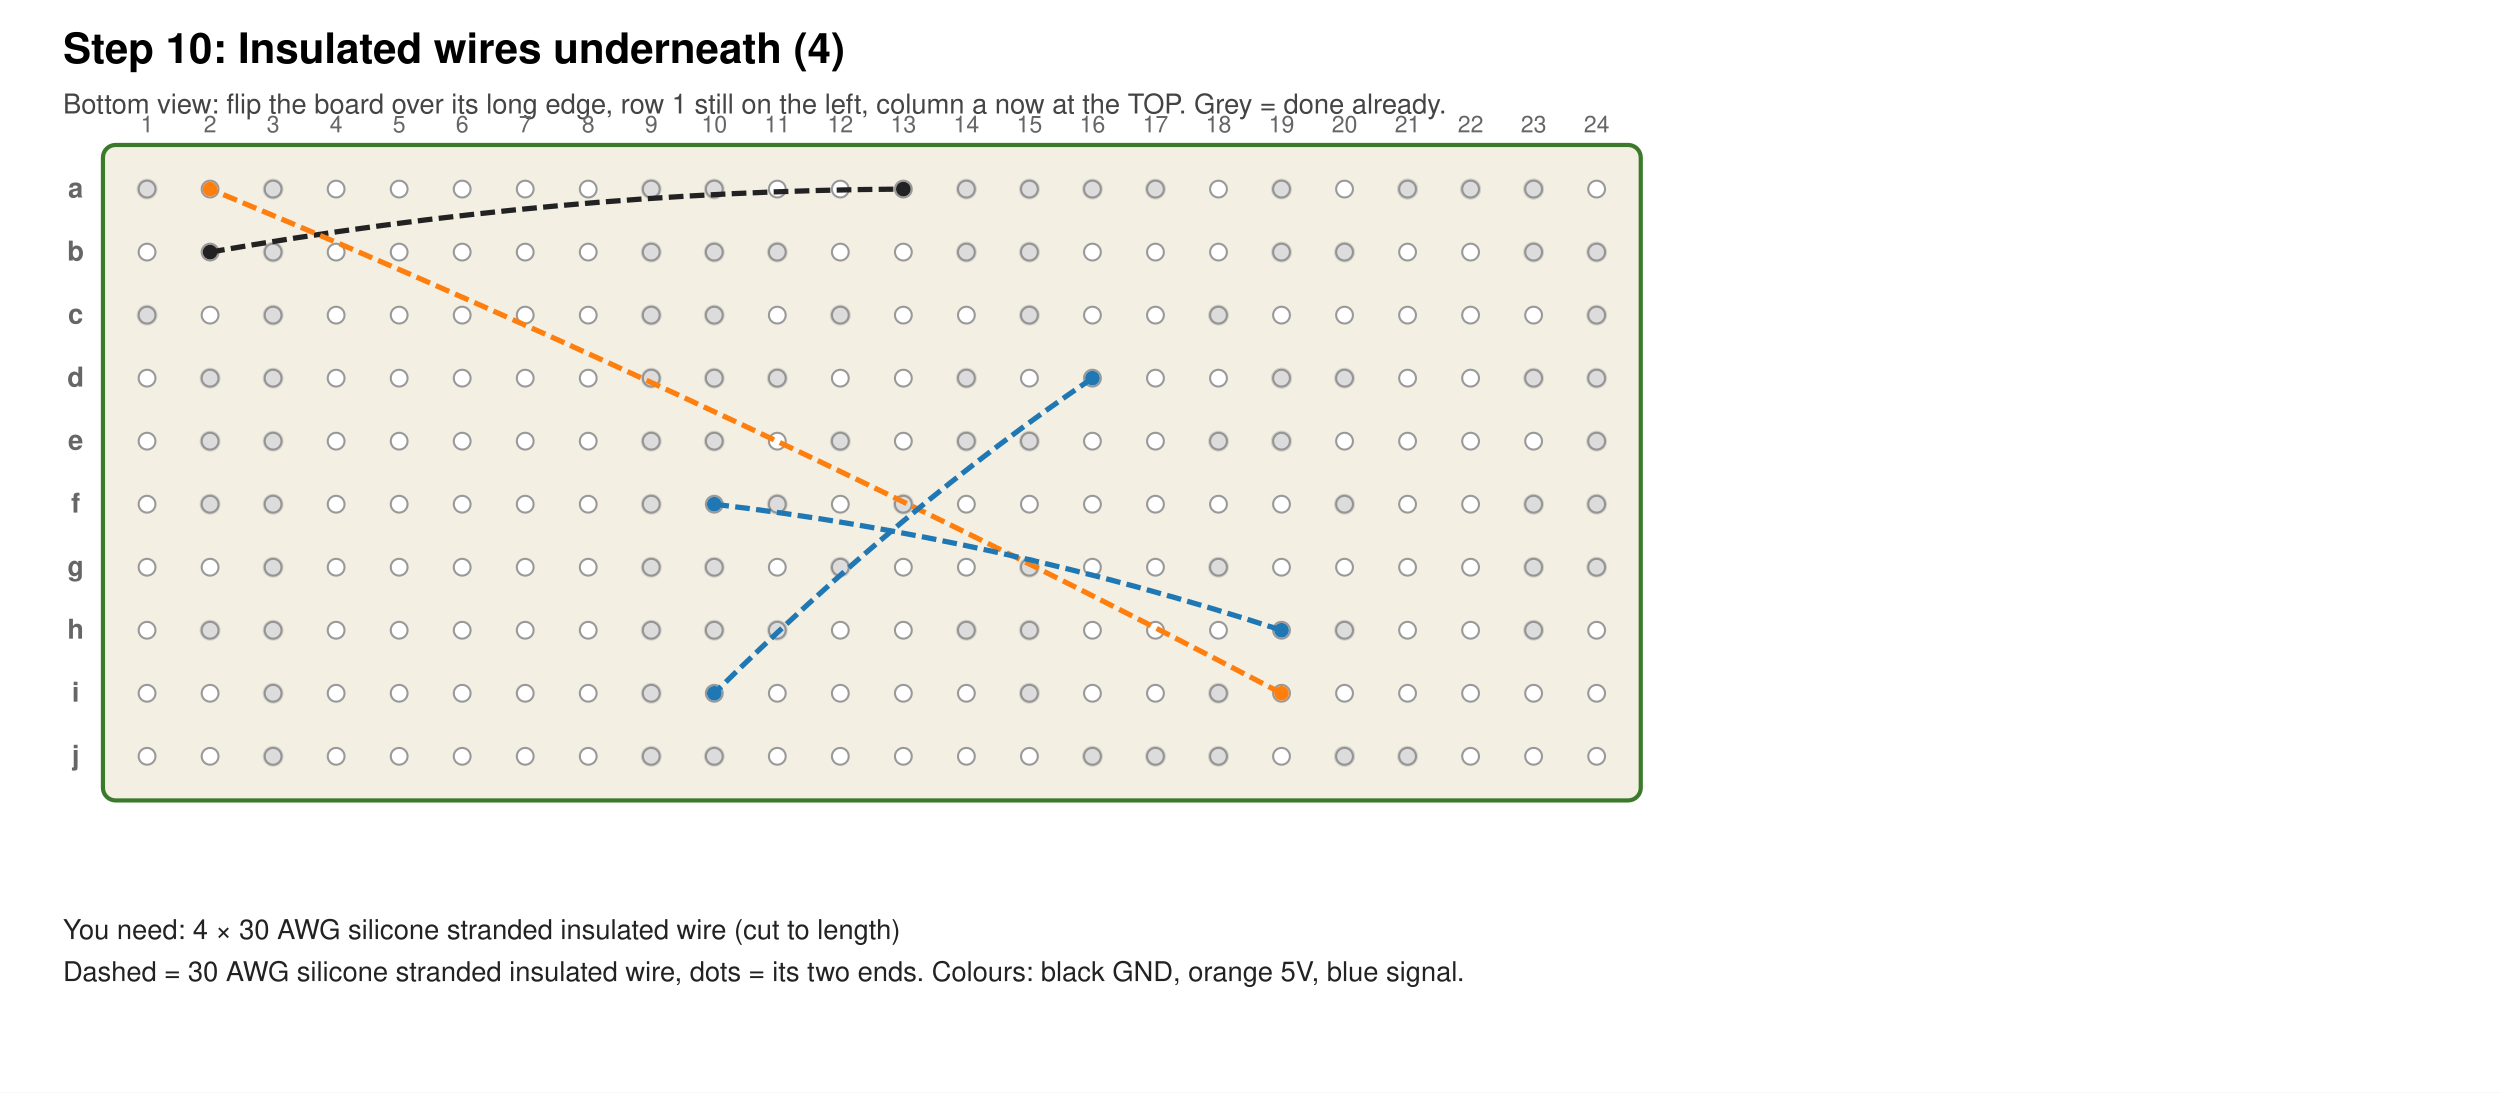
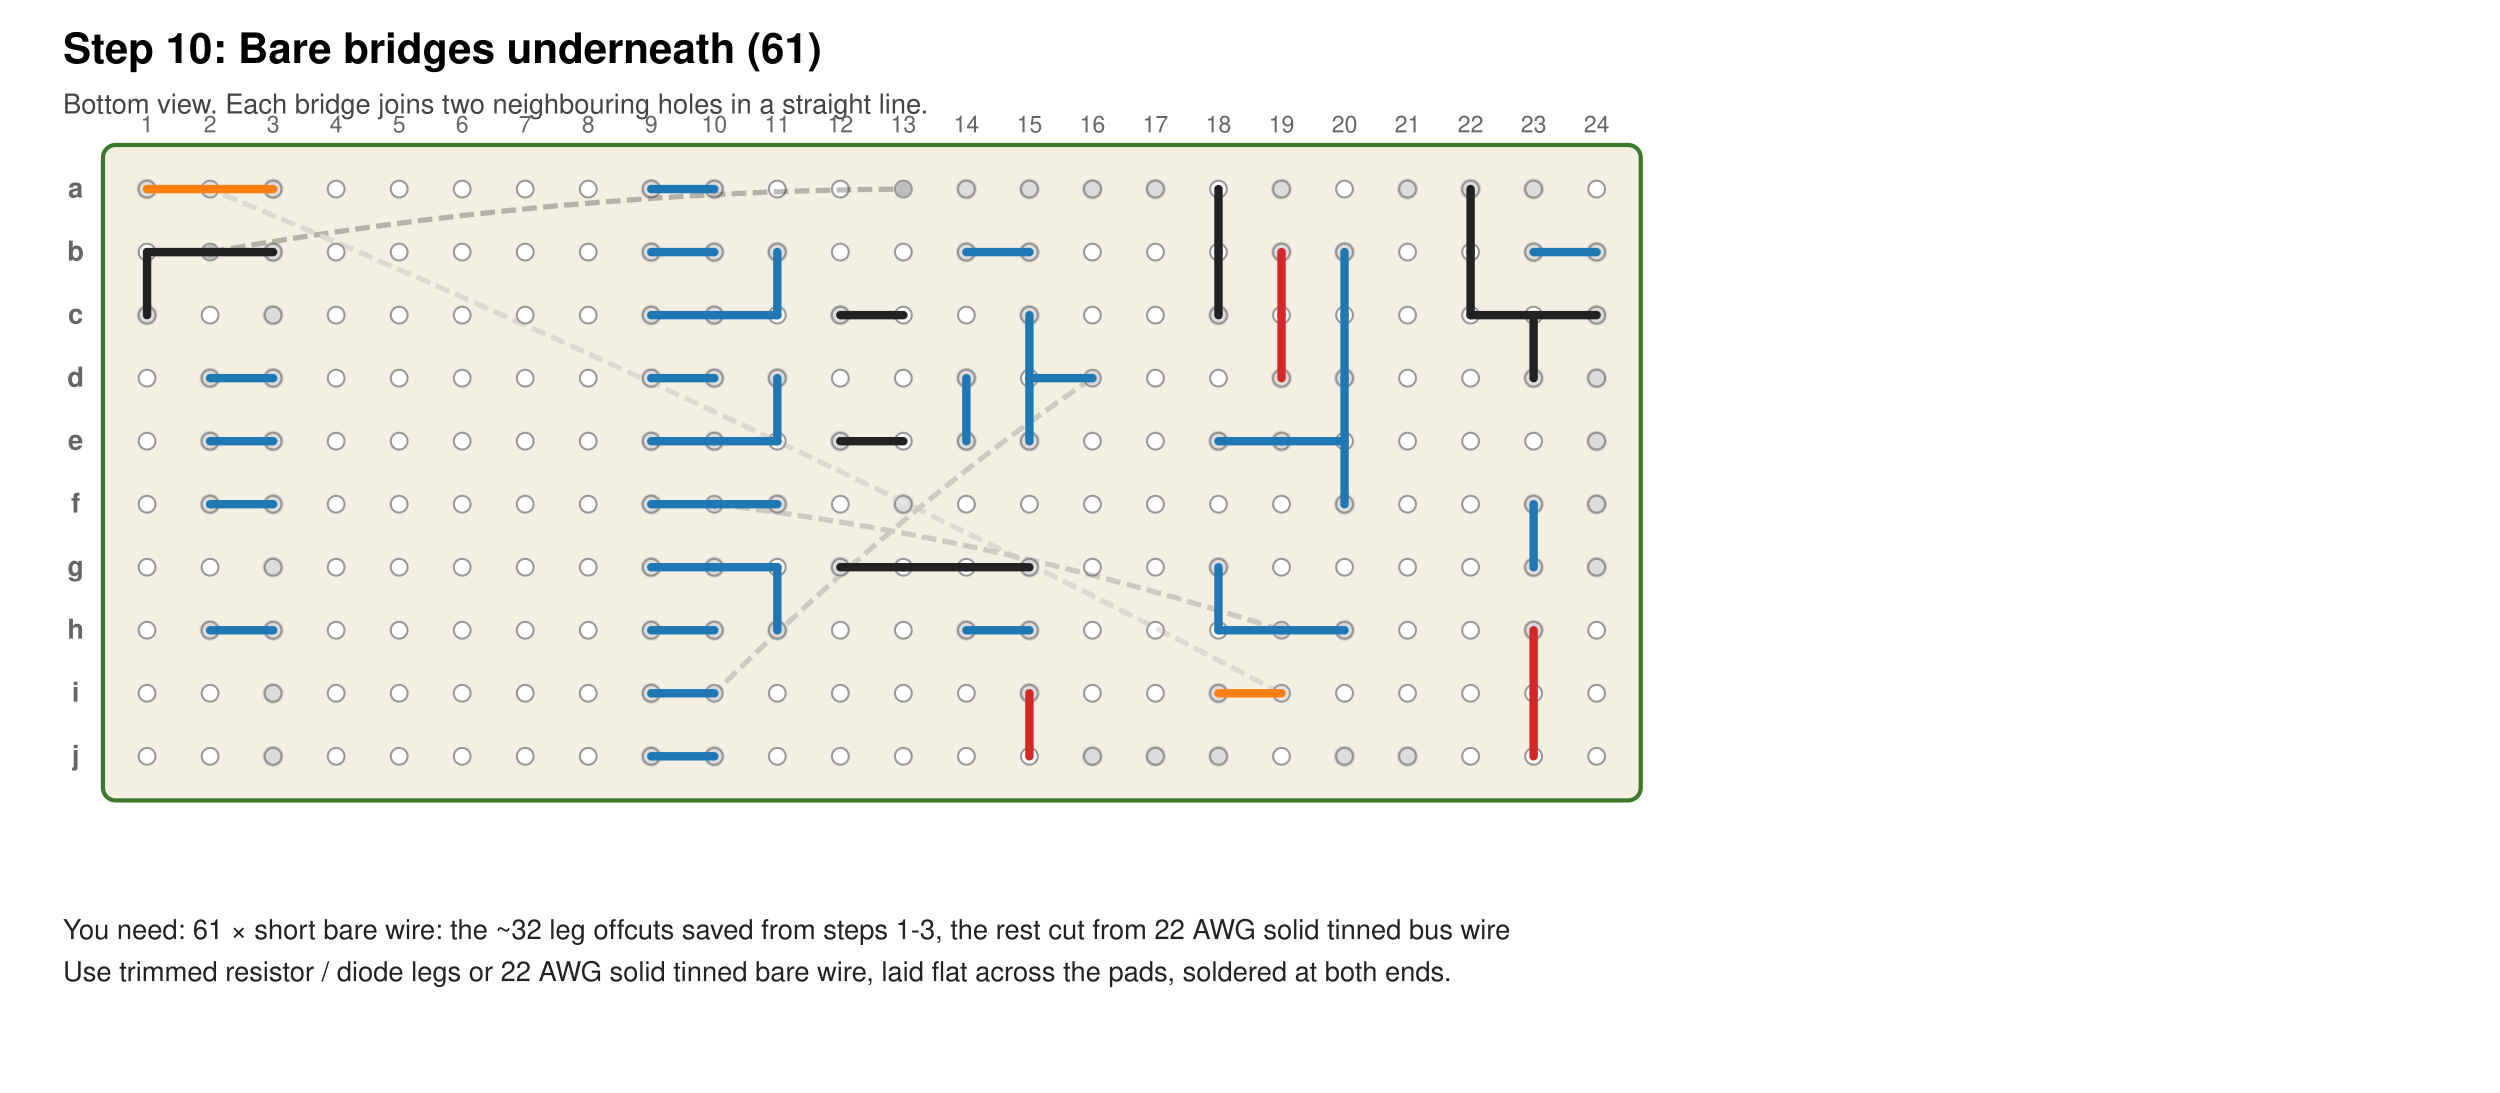
<svg xmlns="http://www.w3.org/2000/svg" width="1190" height="520" font-family="Helvetica,Arial">
  <defs>
    <filter id="mute">
      <feColorMatrix type="saturate" values="0" />
    </filter>
  </defs>
  <rect width="100%" height="100%" fill="#ffffff" />
-   <text x="30" y="30" font-size="20" font-weight="bold">Step 10: Insulated wires underneath (4)</text>
-   <text x="30" y="54" font-size="13" fill="#444">Bottom view: flip the board over its long edge, row 1 still on the left, column a now at the TOP. Grey = done already.</text>
+   <text x="30" y="30" font-size="20" font-weight="bold">Step 10: Bare bridges underneath (61)</text>
+   <text x="30" y="54" font-size="13" fill="#444">Bottom view. Each bridge joins two neighbouring holes in a straight line.</text>
  <rect x="49" y="69" width="732" height="312" rx="6" fill="#f3efe2" stroke="#3a7a2a" stroke-width="2" />
  <text x="70" y="63" font-size="11" fill="#666" text-anchor="middle">1</text>
  <text x="100" y="63" font-size="11" fill="#666" text-anchor="middle">2</text>
  <text x="130" y="63" font-size="11" fill="#666" text-anchor="middle">3</text>
  <text x="160" y="63" font-size="11" fill="#666" text-anchor="middle">4</text>
  <text x="190" y="63" font-size="11" fill="#666" text-anchor="middle">5</text>
  <text x="220" y="63" font-size="11" fill="#666" text-anchor="middle">6</text>
  <text x="250" y="63" font-size="11" fill="#666" text-anchor="middle">7</text>
  <text x="280" y="63" font-size="11" fill="#666" text-anchor="middle">8</text>
  <text x="310" y="63" font-size="11" fill="#666" text-anchor="middle">9</text>
  <text x="340" y="63" font-size="11" fill="#666" text-anchor="middle">10</text>
  <text x="370" y="63" font-size="11" fill="#666" text-anchor="middle">11</text>
  <text x="400" y="63" font-size="11" fill="#666" text-anchor="middle">12</text>
  <text x="430" y="63" font-size="11" fill="#666" text-anchor="middle">13</text>
  <text x="460" y="63" font-size="11" fill="#666" text-anchor="middle">14</text>
  <text x="490" y="63" font-size="11" fill="#666" text-anchor="middle">15</text>
  <text x="520" y="63" font-size="11" fill="#666" text-anchor="middle">16</text>
  <text x="550" y="63" font-size="11" fill="#666" text-anchor="middle">17</text>
  <text x="580" y="63" font-size="11" fill="#666" text-anchor="middle">18</text>
  <text x="610" y="63" font-size="11" fill="#666" text-anchor="middle">19</text>
  <text x="640" y="63" font-size="11" fill="#666" text-anchor="middle">20</text>
  <text x="670" y="63" font-size="11" fill="#666" text-anchor="middle">21</text>
  <text x="700" y="63" font-size="11" fill="#666" text-anchor="middle">22</text>
  <text x="730" y="63" font-size="11" fill="#666" text-anchor="middle">23</text>
  <text x="760" y="63" font-size="11" fill="#666" text-anchor="middle">24</text>
  <text x="36" y="94" font-size="13" font-weight="bold" fill="#666" text-anchor="middle">a</text>
  <text x="36" y="124" font-size="13" font-weight="bold" fill="#666" text-anchor="middle">b</text>
  <text x="36" y="154" font-size="13" font-weight="bold" fill="#666" text-anchor="middle">c</text>
  <text x="36" y="184" font-size="13" font-weight="bold" fill="#666" text-anchor="middle">d</text>
  <text x="36" y="214" font-size="13" font-weight="bold" fill="#666" text-anchor="middle">e</text>
  <text x="36" y="244" font-size="13" font-weight="bold" fill="#666" text-anchor="middle">f</text>
  <text x="36" y="274" font-size="13" font-weight="bold" fill="#666" text-anchor="middle">g</text>
  <text x="36" y="304" font-size="13" font-weight="bold" fill="#666" text-anchor="middle">h</text>
  <text x="36" y="334" font-size="13" font-weight="bold" fill="#666" text-anchor="middle">i</text>
  <text x="36" y="364" font-size="13" font-weight="bold" fill="#666" text-anchor="middle">j</text>
  <circle cx="70" cy="90" r="4" fill="#fff" stroke="#999" />
  <circle cx="70" cy="120" r="4" fill="#fff" stroke="#999" />
  <circle cx="70" cy="150" r="4" fill="#fff" stroke="#999" />
  <circle cx="70" cy="180" r="4" fill="#fff" stroke="#999" />
  <circle cx="70" cy="210" r="4" fill="#fff" stroke="#999" />
  <circle cx="70" cy="240" r="4" fill="#fff" stroke="#999" />
  <circle cx="70" cy="270" r="4" fill="#fff" stroke="#999" />
  <circle cx="70" cy="300" r="4" fill="#fff" stroke="#999" />
  <circle cx="70" cy="330" r="4" fill="#fff" stroke="#999" />
  <circle cx="70" cy="360" r="4" fill="#fff" stroke="#999" />
  <circle cx="100" cy="90" r="4" fill="#fff" stroke="#999" />
  <circle cx="100" cy="120" r="4" fill="#fff" stroke="#999" />
  <circle cx="100" cy="150" r="4" fill="#fff" stroke="#999" />
  <circle cx="100" cy="180" r="4" fill="#fff" stroke="#999" />
  <circle cx="100" cy="210" r="4" fill="#fff" stroke="#999" />
  <circle cx="100" cy="240" r="4" fill="#fff" stroke="#999" />
  <circle cx="100" cy="270" r="4" fill="#fff" stroke="#999" />
  <circle cx="100" cy="300" r="4" fill="#fff" stroke="#999" />
  <circle cx="100" cy="330" r="4" fill="#fff" stroke="#999" />
  <circle cx="100" cy="360" r="4" fill="#fff" stroke="#999" />
  <circle cx="130" cy="90" r="4" fill="#fff" stroke="#999" />
  <circle cx="130" cy="120" r="4" fill="#fff" stroke="#999" />
  <circle cx="130" cy="150" r="4" fill="#fff" stroke="#999" />
  <circle cx="130" cy="180" r="4" fill="#fff" stroke="#999" />
  <circle cx="130" cy="210" r="4" fill="#fff" stroke="#999" />
  <circle cx="130" cy="240" r="4" fill="#fff" stroke="#999" />
  <circle cx="130" cy="270" r="4" fill="#fff" stroke="#999" />
  <circle cx="130" cy="300" r="4" fill="#fff" stroke="#999" />
  <circle cx="130" cy="330" r="4" fill="#fff" stroke="#999" />
  <circle cx="130" cy="360" r="4" fill="#fff" stroke="#999" />
  <circle cx="160" cy="90" r="4" fill="#fff" stroke="#999" />
  <circle cx="160" cy="120" r="4" fill="#fff" stroke="#999" />
  <circle cx="160" cy="150" r="4" fill="#fff" stroke="#999" />
  <circle cx="160" cy="180" r="4" fill="#fff" stroke="#999" />
  <circle cx="160" cy="210" r="4" fill="#fff" stroke="#999" />
  <circle cx="160" cy="240" r="4" fill="#fff" stroke="#999" />
  <circle cx="160" cy="270" r="4" fill="#fff" stroke="#999" />
  <circle cx="160" cy="300" r="4" fill="#fff" stroke="#999" />
  <circle cx="160" cy="330" r="4" fill="#fff" stroke="#999" />
  <circle cx="160" cy="360" r="4" fill="#fff" stroke="#999" />
  <circle cx="190" cy="90" r="4" fill="#fff" stroke="#999" />
  <circle cx="190" cy="120" r="4" fill="#fff" stroke="#999" />
  <circle cx="190" cy="150" r="4" fill="#fff" stroke="#999" />
  <circle cx="190" cy="180" r="4" fill="#fff" stroke="#999" />
  <circle cx="190" cy="210" r="4" fill="#fff" stroke="#999" />
  <circle cx="190" cy="240" r="4" fill="#fff" stroke="#999" />
  <circle cx="190" cy="270" r="4" fill="#fff" stroke="#999" />
  <circle cx="190" cy="300" r="4" fill="#fff" stroke="#999" />
  <circle cx="190" cy="330" r="4" fill="#fff" stroke="#999" />
  <circle cx="190" cy="360" r="4" fill="#fff" stroke="#999" />
  <circle cx="220" cy="90" r="4" fill="#fff" stroke="#999" />
  <circle cx="220" cy="120" r="4" fill="#fff" stroke="#999" />
  <circle cx="220" cy="150" r="4" fill="#fff" stroke="#999" />
  <circle cx="220" cy="180" r="4" fill="#fff" stroke="#999" />
  <circle cx="220" cy="210" r="4" fill="#fff" stroke="#999" />
  <circle cx="220" cy="240" r="4" fill="#fff" stroke="#999" />
  <circle cx="220" cy="270" r="4" fill="#fff" stroke="#999" />
  <circle cx="220" cy="300" r="4" fill="#fff" stroke="#999" />
  <circle cx="220" cy="330" r="4" fill="#fff" stroke="#999" />
  <circle cx="220" cy="360" r="4" fill="#fff" stroke="#999" />
  <circle cx="250" cy="90" r="4" fill="#fff" stroke="#999" />
  <circle cx="250" cy="120" r="4" fill="#fff" stroke="#999" />
  <circle cx="250" cy="150" r="4" fill="#fff" stroke="#999" />
  <circle cx="250" cy="180" r="4" fill="#fff" stroke="#999" />
  <circle cx="250" cy="210" r="4" fill="#fff" stroke="#999" />
  <circle cx="250" cy="240" r="4" fill="#fff" stroke="#999" />
  <circle cx="250" cy="270" r="4" fill="#fff" stroke="#999" />
  <circle cx="250" cy="300" r="4" fill="#fff" stroke="#999" />
  <circle cx="250" cy="330" r="4" fill="#fff" stroke="#999" />
  <circle cx="250" cy="360" r="4" fill="#fff" stroke="#999" />
  <circle cx="280" cy="90" r="4" fill="#fff" stroke="#999" />
  <circle cx="280" cy="120" r="4" fill="#fff" stroke="#999" />
  <circle cx="280" cy="150" r="4" fill="#fff" stroke="#999" />
  <circle cx="280" cy="180" r="4" fill="#fff" stroke="#999" />
  <circle cx="280" cy="210" r="4" fill="#fff" stroke="#999" />
  <circle cx="280" cy="240" r="4" fill="#fff" stroke="#999" />
  <circle cx="280" cy="270" r="4" fill="#fff" stroke="#999" />
  <circle cx="280" cy="300" r="4" fill="#fff" stroke="#999" />
  <circle cx="280" cy="330" r="4" fill="#fff" stroke="#999" />
  <circle cx="280" cy="360" r="4" fill="#fff" stroke="#999" />
  <circle cx="310" cy="90" r="4" fill="#fff" stroke="#999" />
  <circle cx="310" cy="120" r="4" fill="#fff" stroke="#999" />
  <circle cx="310" cy="150" r="4" fill="#fff" stroke="#999" />
  <circle cx="310" cy="180" r="4" fill="#fff" stroke="#999" />
  <circle cx="310" cy="210" r="4" fill="#fff" stroke="#999" />
  <circle cx="310" cy="240" r="4" fill="#fff" stroke="#999" />
  <circle cx="310" cy="270" r="4" fill="#fff" stroke="#999" />
  <circle cx="310" cy="300" r="4" fill="#fff" stroke="#999" />
  <circle cx="310" cy="330" r="4" fill="#fff" stroke="#999" />
  <circle cx="310" cy="360" r="4" fill="#fff" stroke="#999" />
  <circle cx="340" cy="90" r="4" fill="#fff" stroke="#999" />
  <circle cx="340" cy="120" r="4" fill="#fff" stroke="#999" />
  <circle cx="340" cy="150" r="4" fill="#fff" stroke="#999" />
  <circle cx="340" cy="180" r="4" fill="#fff" stroke="#999" />
  <circle cx="340" cy="210" r="4" fill="#fff" stroke="#999" />
  <circle cx="340" cy="240" r="4" fill="#fff" stroke="#999" />
  <circle cx="340" cy="270" r="4" fill="#fff" stroke="#999" />
  <circle cx="340" cy="300" r="4" fill="#fff" stroke="#999" />
  <circle cx="340" cy="330" r="4" fill="#fff" stroke="#999" />
  <circle cx="340" cy="360" r="4" fill="#fff" stroke="#999" />
  <circle cx="370" cy="90" r="4" fill="#fff" stroke="#999" />
  <circle cx="370" cy="120" r="4" fill="#fff" stroke="#999" />
  <circle cx="370" cy="150" r="4" fill="#fff" stroke="#999" />
  <circle cx="370" cy="180" r="4" fill="#fff" stroke="#999" />
  <circle cx="370" cy="210" r="4" fill="#fff" stroke="#999" />
  <circle cx="370" cy="240" r="4" fill="#fff" stroke="#999" />
  <circle cx="370" cy="270" r="4" fill="#fff" stroke="#999" />
  <circle cx="370" cy="300" r="4" fill="#fff" stroke="#999" />
  <circle cx="370" cy="330" r="4" fill="#fff" stroke="#999" />
  <circle cx="370" cy="360" r="4" fill="#fff" stroke="#999" />
  <circle cx="400" cy="90" r="4" fill="#fff" stroke="#999" />
  <circle cx="400" cy="120" r="4" fill="#fff" stroke="#999" />
  <circle cx="400" cy="150" r="4" fill="#fff" stroke="#999" />
  <circle cx="400" cy="180" r="4" fill="#fff" stroke="#999" />
  <circle cx="400" cy="210" r="4" fill="#fff" stroke="#999" />
  <circle cx="400" cy="240" r="4" fill="#fff" stroke="#999" />
  <circle cx="400" cy="270" r="4" fill="#fff" stroke="#999" />
  <circle cx="400" cy="300" r="4" fill="#fff" stroke="#999" />
  <circle cx="400" cy="330" r="4" fill="#fff" stroke="#999" />
  <circle cx="400" cy="360" r="4" fill="#fff" stroke="#999" />
  <circle cx="430" cy="90" r="4" fill="#fff" stroke="#999" />
  <circle cx="430" cy="120" r="4" fill="#fff" stroke="#999" />
  <circle cx="430" cy="150" r="4" fill="#fff" stroke="#999" />
  <circle cx="430" cy="180" r="4" fill="#fff" stroke="#999" />
  <circle cx="430" cy="210" r="4" fill="#fff" stroke="#999" />
  <circle cx="430" cy="240" r="4" fill="#fff" stroke="#999" />
  <circle cx="430" cy="270" r="4" fill="#fff" stroke="#999" />
  <circle cx="430" cy="300" r="4" fill="#fff" stroke="#999" />
  <circle cx="430" cy="330" r="4" fill="#fff" stroke="#999" />
  <circle cx="430" cy="360" r="4" fill="#fff" stroke="#999" />
  <circle cx="460" cy="90" r="4" fill="#fff" stroke="#999" />
  <circle cx="460" cy="120" r="4" fill="#fff" stroke="#999" />
  <circle cx="460" cy="150" r="4" fill="#fff" stroke="#999" />
  <circle cx="460" cy="180" r="4" fill="#fff" stroke="#999" />
  <circle cx="460" cy="210" r="4" fill="#fff" stroke="#999" />
  <circle cx="460" cy="240" r="4" fill="#fff" stroke="#999" />
  <circle cx="460" cy="270" r="4" fill="#fff" stroke="#999" />
  <circle cx="460" cy="300" r="4" fill="#fff" stroke="#999" />
  <circle cx="460" cy="330" r="4" fill="#fff" stroke="#999" />
  <circle cx="460" cy="360" r="4" fill="#fff" stroke="#999" />
  <circle cx="490" cy="90" r="4" fill="#fff" stroke="#999" />
  <circle cx="490" cy="120" r="4" fill="#fff" stroke="#999" />
  <circle cx="490" cy="150" r="4" fill="#fff" stroke="#999" />
  <circle cx="490" cy="180" r="4" fill="#fff" stroke="#999" />
  <circle cx="490" cy="210" r="4" fill="#fff" stroke="#999" />
  <circle cx="490" cy="240" r="4" fill="#fff" stroke="#999" />
  <circle cx="490" cy="270" r="4" fill="#fff" stroke="#999" />
  <circle cx="490" cy="300" r="4" fill="#fff" stroke="#999" />
  <circle cx="490" cy="330" r="4" fill="#fff" stroke="#999" />
  <circle cx="490" cy="360" r="4" fill="#fff" stroke="#999" />
  <circle cx="520" cy="90" r="4" fill="#fff" stroke="#999" />
  <circle cx="520" cy="120" r="4" fill="#fff" stroke="#999" />
  <circle cx="520" cy="150" r="4" fill="#fff" stroke="#999" />
  <circle cx="520" cy="180" r="4" fill="#fff" stroke="#999" />
  <circle cx="520" cy="210" r="4" fill="#fff" stroke="#999" />
  <circle cx="520" cy="240" r="4" fill="#fff" stroke="#999" />
  <circle cx="520" cy="270" r="4" fill="#fff" stroke="#999" />
  <circle cx="520" cy="300" r="4" fill="#fff" stroke="#999" />
  <circle cx="520" cy="330" r="4" fill="#fff" stroke="#999" />
  <circle cx="520" cy="360" r="4" fill="#fff" stroke="#999" />
  <circle cx="550" cy="90" r="4" fill="#fff" stroke="#999" />
  <circle cx="550" cy="120" r="4" fill="#fff" stroke="#999" />
  <circle cx="550" cy="150" r="4" fill="#fff" stroke="#999" />
  <circle cx="550" cy="180" r="4" fill="#fff" stroke="#999" />
  <circle cx="550" cy="210" r="4" fill="#fff" stroke="#999" />
  <circle cx="550" cy="240" r="4" fill="#fff" stroke="#999" />
  <circle cx="550" cy="270" r="4" fill="#fff" stroke="#999" />
  <circle cx="550" cy="300" r="4" fill="#fff" stroke="#999" />
  <circle cx="550" cy="330" r="4" fill="#fff" stroke="#999" />
  <circle cx="550" cy="360" r="4" fill="#fff" stroke="#999" />
  <circle cx="580" cy="90" r="4" fill="#fff" stroke="#999" />
  <circle cx="580" cy="120" r="4" fill="#fff" stroke="#999" />
  <circle cx="580" cy="150" r="4" fill="#fff" stroke="#999" />
  <circle cx="580" cy="180" r="4" fill="#fff" stroke="#999" />
  <circle cx="580" cy="210" r="4" fill="#fff" stroke="#999" />
  <circle cx="580" cy="240" r="4" fill="#fff" stroke="#999" />
  <circle cx="580" cy="270" r="4" fill="#fff" stroke="#999" />
  <circle cx="580" cy="300" r="4" fill="#fff" stroke="#999" />
  <circle cx="580" cy="330" r="4" fill="#fff" stroke="#999" />
  <circle cx="580" cy="360" r="4" fill="#fff" stroke="#999" />
  <circle cx="610" cy="90" r="4" fill="#fff" stroke="#999" />
  <circle cx="610" cy="120" r="4" fill="#fff" stroke="#999" />
  <circle cx="610" cy="150" r="4" fill="#fff" stroke="#999" />
  <circle cx="610" cy="180" r="4" fill="#fff" stroke="#999" />
  <circle cx="610" cy="210" r="4" fill="#fff" stroke="#999" />
  <circle cx="610" cy="240" r="4" fill="#fff" stroke="#999" />
  <circle cx="610" cy="270" r="4" fill="#fff" stroke="#999" />
  <circle cx="610" cy="300" r="4" fill="#fff" stroke="#999" />
  <circle cx="610" cy="330" r="4" fill="#fff" stroke="#999" />
  <circle cx="610" cy="360" r="4" fill="#fff" stroke="#999" />
  <circle cx="640" cy="90" r="4" fill="#fff" stroke="#999" />
  <circle cx="640" cy="120" r="4" fill="#fff" stroke="#999" />
  <circle cx="640" cy="150" r="4" fill="#fff" stroke="#999" />
  <circle cx="640" cy="180" r="4" fill="#fff" stroke="#999" />
  <circle cx="640" cy="210" r="4" fill="#fff" stroke="#999" />
  <circle cx="640" cy="240" r="4" fill="#fff" stroke="#999" />
  <circle cx="640" cy="270" r="4" fill="#fff" stroke="#999" />
  <circle cx="640" cy="300" r="4" fill="#fff" stroke="#999" />
  <circle cx="640" cy="330" r="4" fill="#fff" stroke="#999" />
  <circle cx="640" cy="360" r="4" fill="#fff" stroke="#999" />
  <circle cx="670" cy="90" r="4" fill="#fff" stroke="#999" />
  <circle cx="670" cy="120" r="4" fill="#fff" stroke="#999" />
  <circle cx="670" cy="150" r="4" fill="#fff" stroke="#999" />
  <circle cx="670" cy="180" r="4" fill="#fff" stroke="#999" />
  <circle cx="670" cy="210" r="4" fill="#fff" stroke="#999" />
  <circle cx="670" cy="240" r="4" fill="#fff" stroke="#999" />
  <circle cx="670" cy="270" r="4" fill="#fff" stroke="#999" />
  <circle cx="670" cy="300" r="4" fill="#fff" stroke="#999" />
  <circle cx="670" cy="330" r="4" fill="#fff" stroke="#999" />
  <circle cx="670" cy="360" r="4" fill="#fff" stroke="#999" />
  <circle cx="700" cy="90" r="4" fill="#fff" stroke="#999" />
  <circle cx="700" cy="120" r="4" fill="#fff" stroke="#999" />
  <circle cx="700" cy="150" r="4" fill="#fff" stroke="#999" />
  <circle cx="700" cy="180" r="4" fill="#fff" stroke="#999" />
  <circle cx="700" cy="210" r="4" fill="#fff" stroke="#999" />
  <circle cx="700" cy="240" r="4" fill="#fff" stroke="#999" />
  <circle cx="700" cy="270" r="4" fill="#fff" stroke="#999" />
  <circle cx="700" cy="300" r="4" fill="#fff" stroke="#999" />
  <circle cx="700" cy="330" r="4" fill="#fff" stroke="#999" />
  <circle cx="700" cy="360" r="4" fill="#fff" stroke="#999" />
  <circle cx="730" cy="90" r="4" fill="#fff" stroke="#999" />
  <circle cx="730" cy="120" r="4" fill="#fff" stroke="#999" />
  <circle cx="730" cy="150" r="4" fill="#fff" stroke="#999" />
  <circle cx="730" cy="180" r="4" fill="#fff" stroke="#999" />
  <circle cx="730" cy="210" r="4" fill="#fff" stroke="#999" />
  <circle cx="730" cy="240" r="4" fill="#fff" stroke="#999" />
  <circle cx="730" cy="270" r="4" fill="#fff" stroke="#999" />
  <circle cx="730" cy="300" r="4" fill="#fff" stroke="#999" />
  <circle cx="730" cy="330" r="4" fill="#fff" stroke="#999" />
  <circle cx="730" cy="360" r="4" fill="#fff" stroke="#999" />
  <circle cx="760" cy="90" r="4" fill="#fff" stroke="#999" />
  <circle cx="760" cy="120" r="4" fill="#fff" stroke="#999" />
  <circle cx="760" cy="150" r="4" fill="#fff" stroke="#999" />
  <circle cx="760" cy="180" r="4" fill="#fff" stroke="#999" />
  <circle cx="760" cy="210" r="4" fill="#fff" stroke="#999" />
  <circle cx="760" cy="240" r="4" fill="#fff" stroke="#999" />
  <circle cx="760" cy="270" r="4" fill="#fff" stroke="#999" />
  <circle cx="760" cy="300" r="4" fill="#fff" stroke="#999" />
  <circle cx="760" cy="330" r="4" fill="#fff" stroke="#999" />
  <circle cx="760" cy="360" r="4" fill="#fff" stroke="#999" />
  <g filter="url(#mute)" opacity="0.3">
    <circle cx="130" cy="90" r="5" fill="#8a8a8a" />
    <circle cx="130" cy="120" r="5" fill="#8a8a8a" />
    <circle cx="130" cy="150" r="5" fill="#8a8a8a" />
    <circle cx="130" cy="180" r="5" fill="#8a8a8a" />
    <circle cx="130" cy="210" r="5" fill="#8a8a8a" />
    <circle cx="130" cy="240" r="5" fill="#8a8a8a" />
    <circle cx="130" cy="270" r="5" fill="#8a8a8a" />
    <circle cx="130" cy="300" r="5" fill="#8a8a8a" />
    <circle cx="130" cy="330" r="5" fill="#8a8a8a" />
    <circle cx="130" cy="360" r="5" fill="#8a8a8a" />
    <circle cx="310" cy="90" r="5" fill="#8a8a8a" />
    <circle cx="310" cy="120" r="5" fill="#8a8a8a" />
    <circle cx="310" cy="150" r="5" fill="#8a8a8a" />
    <circle cx="310" cy="180" r="5" fill="#8a8a8a" />
    <circle cx="310" cy="210" r="5" fill="#8a8a8a" />
    <circle cx="310" cy="240" r="5" fill="#8a8a8a" />
    <circle cx="310" cy="270" r="5" fill="#8a8a8a" />
    <circle cx="310" cy="300" r="5" fill="#8a8a8a" />
    <circle cx="310" cy="330" r="5" fill="#8a8a8a" />
    <circle cx="310" cy="360" r="5" fill="#8a8a8a" />
    <circle cx="70" cy="90" r="5" fill="#8a8a8a" />
    <circle cx="70" cy="150" r="5" fill="#8a8a8a" />
    <circle cx="340" cy="150" r="5" fill="#8a8a8a" />
    <circle cx="400" cy="150" r="5" fill="#8a8a8a" />
    <circle cx="370" cy="120" r="5" fill="#8a8a8a" />
    <circle cx="460" cy="120" r="5" fill="#8a8a8a" />
    <circle cx="340" cy="210" r="5" fill="#8a8a8a" />
    <circle cx="400" cy="210" r="5" fill="#8a8a8a" />
    <circle cx="370" cy="180" r="5" fill="#8a8a8a" />
    <circle cx="460" cy="180" r="5" fill="#8a8a8a" />
    <circle cx="340" cy="270" r="5" fill="#8a8a8a" />
    <circle cx="400" cy="270" r="5" fill="#8a8a8a" />
    <circle cx="370" cy="300" r="5" fill="#8a8a8a" />
    <circle cx="460" cy="300" r="5" fill="#8a8a8a" />
    <circle cx="370" cy="240" r="5" fill="#8a8a8a" />
    <circle cx="430" cy="240" r="5" fill="#8a8a8a" />
    <circle cx="490" cy="150" r="5" fill="#8a8a8a" />
    <circle cx="580" cy="150" r="5" fill="#8a8a8a" />
    <circle cx="490" cy="210" r="5" fill="#8a8a8a" />
    <circle cx="580" cy="210" r="5" fill="#8a8a8a" />
    <circle cx="490" cy="270" r="5" fill="#8a8a8a" />
    <circle cx="580" cy="270" r="5" fill="#8a8a8a" />
    <circle cx="490" cy="330" r="5" fill="#8a8a8a" />
    <circle cx="580" cy="330" r="5" fill="#8a8a8a" />
    <circle cx="730" cy="120" r="5" fill="#8a8a8a" />
    <circle cx="640" cy="120" r="5" fill="#8a8a8a" />
    <circle cx="640" cy="180" r="5" fill="#8a8a8a" />
    <circle cx="730" cy="180" r="5" fill="#8a8a8a" />
    <circle cx="730" cy="240" r="5" fill="#8a8a8a" />
    <circle cx="640" cy="240" r="5" fill="#8a8a8a" />
    <circle cx="730" cy="300" r="5" fill="#8a8a8a" />
    <circle cx="640" cy="300" r="5" fill="#8a8a8a" />
    <circle cx="610" cy="90" r="5" fill="#8a8a8a" />
    <circle cx="610" cy="120" r="5" fill="#8a8a8a" />
    <circle cx="610" cy="180" r="5" fill="#8a8a8a" />
    <circle cx="610" cy="210" r="5" fill="#8a8a8a" />
    <circle cx="640" cy="360" r="5" fill="#8a8a8a" />
    <circle cx="670" cy="360" r="5" fill="#8a8a8a" />
    <circle cx="670" cy="90" r="5" fill="#8a8a8a" />
    <circle cx="700" cy="90" r="5" fill="#8a8a8a" />
    <circle cx="730" cy="90" r="5" fill="#8a8a8a" />
    <circle cx="760" cy="120" r="5" fill="#8a8a8a" />
    <circle cx="760" cy="150" r="5" fill="#8a8a8a" />
    <circle cx="760" cy="180" r="5" fill="#8a8a8a" />
    <circle cx="760" cy="210" r="5" fill="#8a8a8a" />
    <circle cx="760" cy="240" r="5" fill="#8a8a8a" />
    <circle cx="760" cy="270" r="5" fill="#8a8a8a" />
    <circle cx="730" cy="270" r="5" fill="#8a8a8a" />
    <circle cx="550" cy="90" r="5" fill="#8a8a8a" />
    <circle cx="340" cy="90" r="5" fill="#8a8a8a" />
    <circle cx="340" cy="120" r="5" fill="#8a8a8a" />
    <circle cx="100" cy="240" r="5" fill="#8a8a8a" />
    <circle cx="100" cy="210" r="5" fill="#8a8a8a" />
    <circle cx="100" cy="180" r="5" fill="#8a8a8a" />
    <circle cx="100" cy="300" r="5" fill="#8a8a8a" />
    <circle cx="340" cy="180" r="5" fill="#8a8a8a" />
    <circle cx="340" cy="300" r="5" fill="#8a8a8a" />
    <circle cx="340" cy="360" r="5" fill="#8a8a8a" />
    <circle cx="490" cy="120" r="5" fill="#8a8a8a" />
    <circle cx="460" cy="210" r="5" fill="#8a8a8a" />
    <circle cx="490" cy="300" r="5" fill="#8a8a8a" />
    <circle cx="520" cy="360" r="5" fill="#8a8a8a" />
    <circle cx="550" cy="360" r="5" fill="#8a8a8a" />
    <circle cx="580" cy="360" r="5" fill="#8a8a8a" />
    <circle cx="460" cy="90" r="5" fill="#8a8a8a" />
    <circle cx="490" cy="90" r="5" fill="#8a8a8a" />
    <circle cx="520" cy="90" r="5" fill="#8a8a8a" />
    <circle cx="610" cy="210" r="5" fill="#8a8a8a" />
    <circle cx="670" cy="90" r="5" fill="#8a8a8a" />
    <circle cx="610" cy="180" r="5" fill="#8a8a8a" />
    <circle cx="700" cy="90" r="5" fill="#8a8a8a" />
    <circle cx="640" cy="360" r="5" fill="#8a8a8a" />
    <circle cx="730" cy="90" r="5" fill="#8a8a8a" />
+     <path d="M100 120 Q265 91 430 90" fill="none" stroke="#222222" stroke-width="2.5" stroke-dasharray="7,3" />
+     <circle cx="100" cy="120" r="3.5" fill="#222222" />
+     <circle cx="430" cy="90" r="3.5" fill="#222222" />
+     <path d="M610 330 Q355 196 100 90" fill="none" stroke="#ff7f0e" stroke-width="2.5" stroke-dasharray="7,3" />
+     <circle cx="610" cy="330" r="3.5" fill="#ff7f0e" />
+     <circle cx="100" cy="90" r="3.5" fill="#ff7f0e" />
+     <path d="M610 300 Q475 256 340 240" fill="none" stroke="#1f77b4" stroke-width="2.5" stroke-dasharray="7,3" />
+     <circle cx="610" cy="300" r="3.5" fill="#1f77b4" />
+     <circle cx="340" cy="240" r="3.5" fill="#1f77b4" />
+     <path d="M520 180 Q430 241 340 330" fill="none" stroke="#1f77b4" stroke-width="2.5" stroke-dasharray="7,3" />
+     <circle cx="520" cy="180" r="3.5" fill="#1f77b4" />
+     <circle cx="340" cy="330" r="3.5" fill="#1f77b4" />
  </g>
-   <path d="M100 120 Q265 91 430 90" fill="none" stroke="#222222" stroke-width="2.5" stroke-dasharray="7,3" />
-   <circle cx="100" cy="120" r="3.5" fill="#222222" />
-   <circle cx="430" cy="90" r="3.5" fill="#222222" />
-   <path d="M610 330 Q355 196 100 90" fill="none" stroke="#ff7f0e" stroke-width="2.5" stroke-dasharray="7,3" />
-   <circle cx="610" cy="330" r="3.5" fill="#ff7f0e" />
-   <circle cx="100" cy="90" r="3.5" fill="#ff7f0e" />
-   <path d="M610 300 Q475 256 340 240" fill="none" stroke="#1f77b4" stroke-width="2.5" stroke-dasharray="7,3" />
-   <circle cx="610" cy="300" r="3.5" fill="#1f77b4" />
-   <circle cx="340" cy="240" r="3.5" fill="#1f77b4" />
-   <path d="M520 180 Q430 241 340 330" fill="none" stroke="#1f77b4" stroke-width="2.5" stroke-dasharray="7,3" />
-   <circle cx="520" cy="180" r="3.5" fill="#1f77b4" />
-   <circle cx="340" cy="330" r="3.5" fill="#1f77b4" />
-   <text x="30" y="447" font-size="13" fill="#222">You need: 4 × 30 AWG silicone stranded insulated wire (cut to length)</text>
-   <text x="30" y="467" font-size="13" fill="#222">Dashed = 30 AWG silicone stranded insulated wire, dots = its two ends. Colours: black GND, orange 5V, blue signal.</text>
+   <line x1="130" y1="90" x2="100" y2="90" stroke="#ff7f0e" stroke-width="4" stroke-linecap="round" />
+   <line x1="100" y1="90" x2="70" y2="90" stroke="#ff7f0e" stroke-width="4" stroke-linecap="round" />
+   <line x1="130" y1="120" x2="100" y2="120" stroke="#222222" stroke-width="4" stroke-linecap="round" />
+   <line x1="100" y1="120" x2="70" y2="120" stroke="#222222" stroke-width="4" stroke-linecap="round" />
+   <line x1="70" y1="120" x2="70" y2="150" stroke="#222222" stroke-width="4" stroke-linecap="round" />
+   <line x1="130" y1="180" x2="100" y2="180" stroke="#1f77b4" stroke-width="4" stroke-linecap="round" />
+   <line x1="130" y1="210" x2="100" y2="210" stroke="#1f77b4" stroke-width="4" stroke-linecap="round" />
+   <line x1="130" y1="240" x2="100" y2="240" stroke="#1f77b4" stroke-width="4" stroke-linecap="round" />
+   <line x1="130" y1="300" x2="100" y2="300" stroke="#1f77b4" stroke-width="4" stroke-linecap="round" />
+   <line x1="310" y1="90" x2="340" y2="90" stroke="#1f77b4" stroke-width="4" stroke-linecap="round" />
+   <line x1="310" y1="120" x2="340" y2="120" stroke="#1f77b4" stroke-width="4" stroke-linecap="round" />
+   <line x1="310" y1="180" x2="340" y2="180" stroke="#1f77b4" stroke-width="4" stroke-linecap="round" />
+   <line x1="310" y1="300" x2="340" y2="300" stroke="#1f77b4" stroke-width="4" stroke-linecap="round" />
+   <line x1="310" y1="360" x2="340" y2="360" stroke="#1f77b4" stroke-width="4" stroke-linecap="round" />
+   <line x1="310" y1="150" x2="340" y2="150" stroke="#1f77b4" stroke-width="4" stroke-linecap="round" />
+   <line x1="340" y1="150" x2="370" y2="150" stroke="#1f77b4" stroke-width="4" stroke-linecap="round" />
+   <line x1="370" y1="150" x2="370" y2="120" stroke="#1f77b4" stroke-width="4" stroke-linecap="round" />
+   <line x1="460" y1="120" x2="490" y2="120" stroke="#1f77b4" stroke-width="4" stroke-linecap="round" />
+   <line x1="400" y1="150" x2="430" y2="150" stroke="#222222" stroke-width="4" stroke-linecap="round" />
+   <line x1="310" y1="210" x2="340" y2="210" stroke="#1f77b4" stroke-width="4" stroke-linecap="round" />
+   <line x1="340" y1="210" x2="370" y2="210" stroke="#1f77b4" stroke-width="4" stroke-linecap="round" />
+   <line x1="370" y1="210" x2="370" y2="180" stroke="#1f77b4" stroke-width="4" stroke-linecap="round" />
+   <line x1="460" y1="180" x2="460" y2="210" stroke="#1f77b4" stroke-width="4" stroke-linecap="round" />
+   <line x1="400" y1="210" x2="430" y2="210" stroke="#222222" stroke-width="4" stroke-linecap="round" />
+   <line x1="310" y1="270" x2="340" y2="270" stroke="#1f77b4" stroke-width="4" stroke-linecap="round" />
+   <line x1="340" y1="270" x2="370" y2="270" stroke="#1f77b4" stroke-width="4" stroke-linecap="round" />
+   <line x1="370" y1="270" x2="370" y2="300" stroke="#1f77b4" stroke-width="4" stroke-linecap="round" />
+   <line x1="460" y1="300" x2="490" y2="300" stroke="#1f77b4" stroke-width="4" stroke-linecap="round" />
+   <line x1="400" y1="270" x2="430" y2="270" stroke="#222222" stroke-width="4" stroke-linecap="round" />
+   <line x1="310" y1="240" x2="340" y2="240" stroke="#1f77b4" stroke-width="4" stroke-linecap="round" />
+   <line x1="340" y1="240" x2="370" y2="240" stroke="#1f77b4" stroke-width="4" stroke-linecap="round" />
+   <line x1="310" y1="330" x2="340" y2="330" stroke="#1f77b4" stroke-width="4" stroke-linecap="round" />
+   <line x1="490" y1="330" x2="490" y2="360" stroke="#d62728" stroke-width="4" stroke-linecap="round" />
+   <line x1="580" y1="330" x2="610" y2="330" stroke="#ff7f0e" stroke-width="4" stroke-linecap="round" />
+   <line x1="730" y1="300" x2="730" y2="330" stroke="#d62728" stroke-width="4" stroke-linecap="round" />
+   <line x1="730" y1="330" x2="730" y2="360" stroke="#d62728" stroke-width="4" stroke-linecap="round" />
+   <line x1="490" y1="270" x2="460" y2="270" stroke="#222222" stroke-width="4" stroke-linecap="round" />
+   <line x1="460" y1="270" x2="430" y2="270" stroke="#222222" stroke-width="4" stroke-linecap="round" />
+   <line x1="580" y1="270" x2="580" y2="300" stroke="#1f77b4" stroke-width="4" stroke-linecap="round" />
+   <line x1="580" y1="300" x2="610" y2="300" stroke="#1f77b4" stroke-width="4" stroke-linecap="round" />
+   <line x1="610" y1="300" x2="640" y2="300" stroke="#1f77b4" stroke-width="4" stroke-linecap="round" />
+   <line x1="580" y1="210" x2="610" y2="210" stroke="#1f77b4" stroke-width="4" stroke-linecap="round" />
+   <line x1="610" y1="210" x2="640" y2="210" stroke="#1f77b4" stroke-width="4" stroke-linecap="round" />
+   <line x1="490" y1="210" x2="490" y2="180" stroke="#1f77b4" stroke-width="4" stroke-linecap="round" />
+   <line x1="490" y1="180" x2="490" y2="150" stroke="#1f77b4" stroke-width="4" stroke-linecap="round" />
+   <line x1="490" y1="180" x2="520" y2="180" stroke="#1f77b4" stroke-width="4" stroke-linecap="round" />
+   <line x1="580" y1="150" x2="580" y2="120" stroke="#222222" stroke-width="4" stroke-linecap="round" />
+   <line x1="580" y1="120" x2="580" y2="90" stroke="#222222" stroke-width="4" stroke-linecap="round" />
+   <line x1="640" y1="120" x2="640" y2="150" stroke="#1f77b4" stroke-width="4" stroke-linecap="round" />
+   <line x1="640" y1="150" x2="640" y2="180" stroke="#1f77b4" stroke-width="4" stroke-linecap="round" />
+   <line x1="640" y1="180" x2="640" y2="210" stroke="#1f77b4" stroke-width="4" stroke-linecap="round" />
+   <line x1="640" y1="210" x2="640" y2="240" stroke="#1f77b4" stroke-width="4" stroke-linecap="round" />
+   <line x1="760" y1="120" x2="730" y2="120" stroke="#1f77b4" stroke-width="4" stroke-linecap="round" />
+   <line x1="730" y1="240" x2="730" y2="270" stroke="#1f77b4" stroke-width="4" stroke-linecap="round" />
+   <line x1="760" y1="150" x2="730" y2="150" stroke="#222222" stroke-width="4" stroke-linecap="round" />
+   <line x1="730" y1="150" x2="730" y2="180" stroke="#222222" stroke-width="4" stroke-linecap="round" />
+   <line x1="730" y1="150" x2="700" y2="150" stroke="#222222" stroke-width="4" stroke-linecap="round" />
+   <line x1="700" y1="150" x2="700" y2="120" stroke="#222222" stroke-width="4" stroke-linecap="round" />
+   <line x1="700" y1="120" x2="700" y2="90" stroke="#222222" stroke-width="4" stroke-linecap="round" />
+   <line x1="610" y1="120" x2="610" y2="150" stroke="#d62728" stroke-width="4" stroke-linecap="round" />
+   <line x1="610" y1="150" x2="610" y2="180" stroke="#d62728" stroke-width="4" stroke-linecap="round" />
+   <text x="30" y="447" font-size="13" fill="#222">You need: 61 × short bare wire: the ~32 leg offcuts saved from steps 1-3, the rest cut from 22 AWG solid tinned bus wire</text>
+   <text x="30" y="467" font-size="13" fill="#222">Use trimmed resistor / diode legs or 22 AWG solid tinned bare wire, laid flat across the pads, soldered at both ends.</text>
</svg>
